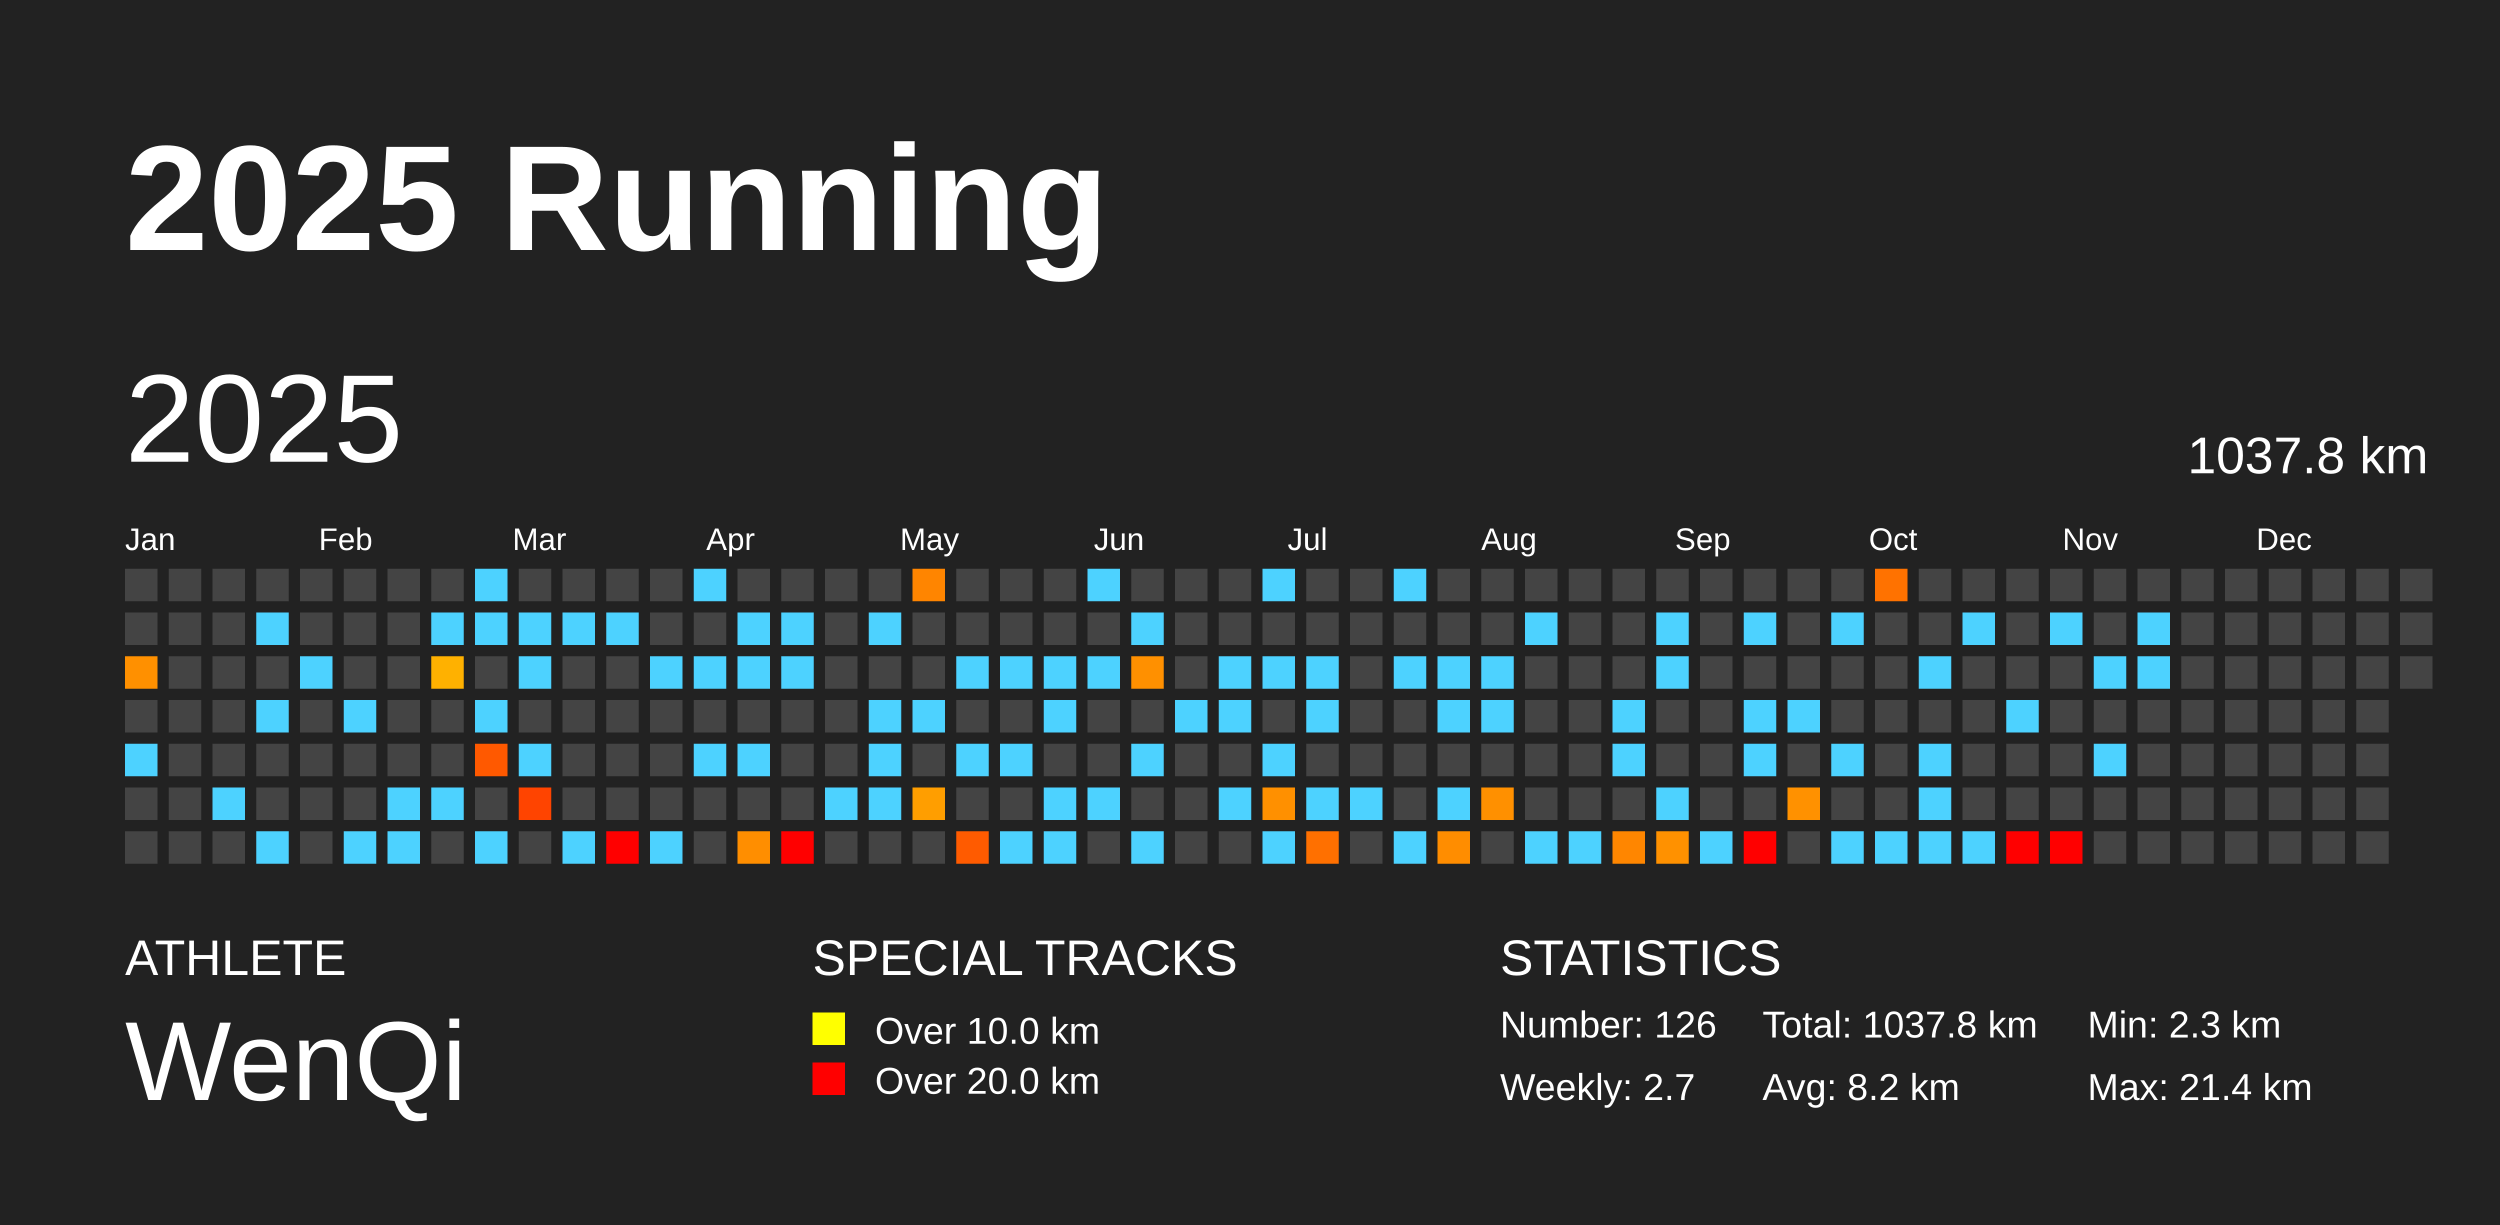
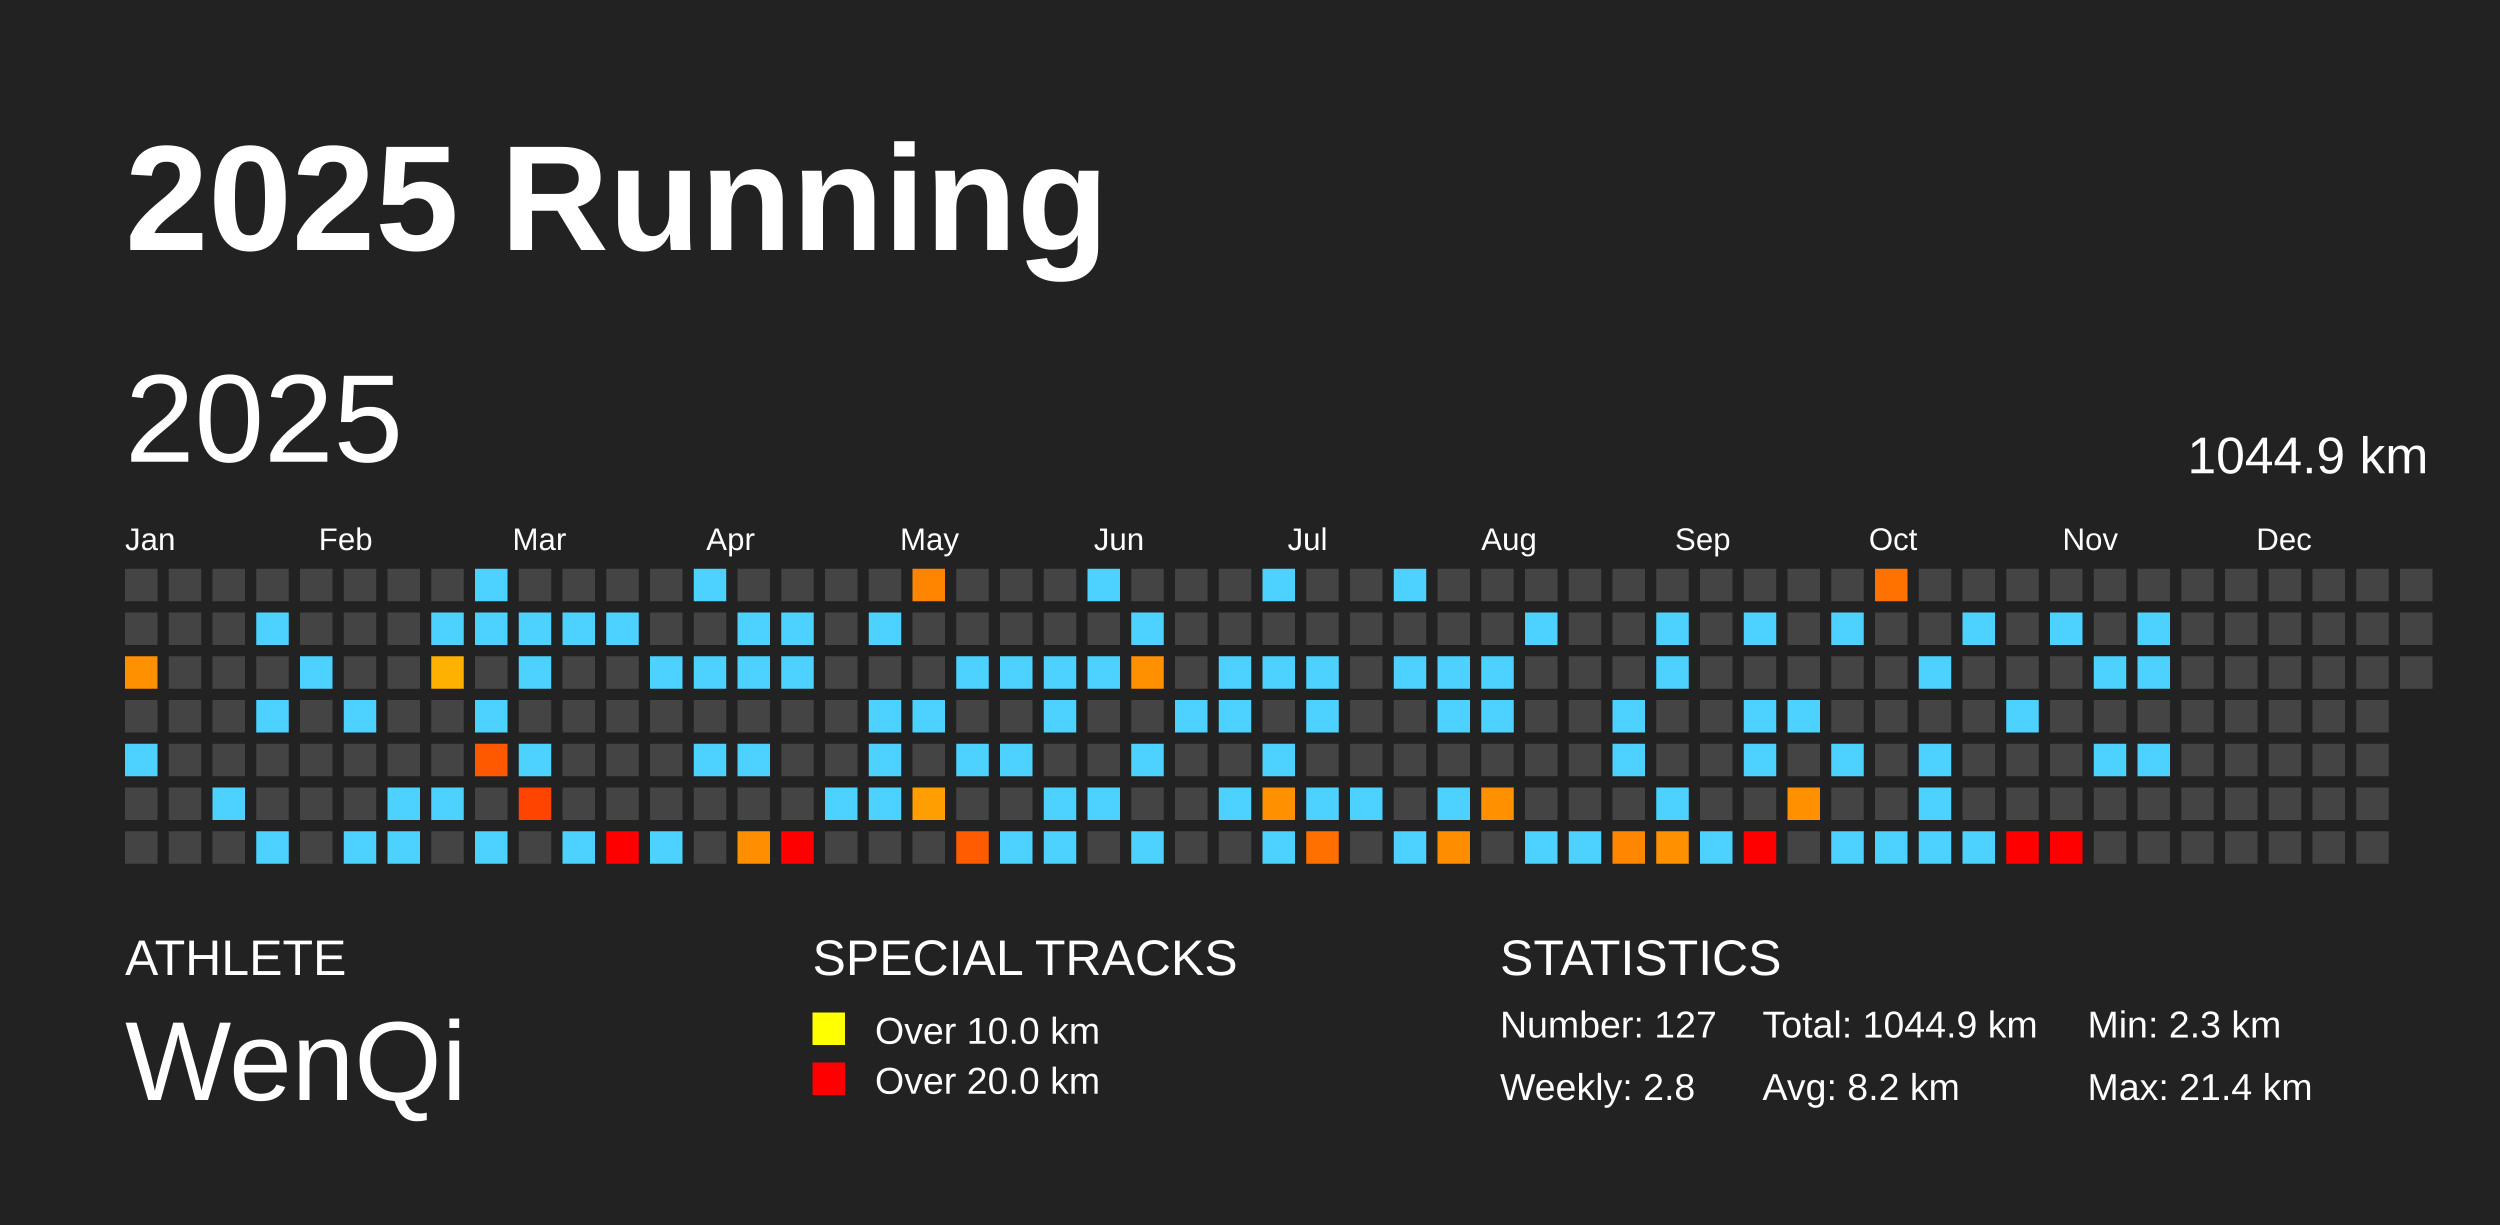
<svg xmlns="http://www.w3.org/2000/svg" baseProfile="full" height="98mm" version="1.1" viewBox="0,0,200,98" width="200mm">
  <defs />
  <rect fill="#222222" height="98" width="200" x="0" y="0" />
  <text fill="#FFFFFF" style="font-size:12px; font-family:Arial; font-weight:bold;" x="10" y="20">2025 Running</text>
  <text fill="#FFFFFF" style="font-size:4px; font-family:Arial" x="10" y="78">ATHLETE</text>
  <text fill="#FFFFFF" style="font-size:9px; font-family:Arial" x="10" y="88">WenQi</text>
  <text fill="#FFFFFF" style="font-size:4px; font-family:Arial" x="65" y="78">SPECIAL TRACKS</text>
  <rect fill="yellow" height="2.6" width="2.6" x="65" y="81" />
  <text fill="#FFFFFF" style="font-size:3px; font-family:Arial" x="70" y="83.5">Over 10.0 km</text>
  <rect fill="red" height="2.6" width="2.6" x="65" y="85" />
  <text fill="#FFFFFF" style="font-size:3px; font-family:Arial" x="70" y="87.5">Over 20.0 km</text>
  <text fill="#FFFFFF" style="font-size:4px; font-family:Arial" x="120" y="78">STATISTICS</text>
-   <text fill="#FFFFFF" style="font-size:3px; font-family:Arial" x="120" y="83">Number: 126</text>
-   <text fill="#FFFFFF" style="font-size:3px; font-family:Arial" x="120" y="88">Weekly: 2.7</text>
-   <text fill="#FFFFFF" style="font-size:3px; font-family:Arial" x="141" y="83">Total: 1037.8 km</text>
+   <text fill="#FFFFFF" style="font-size:3px; font-family:Arial" x="120" y="83">Number: 127</text>
+   <text fill="#FFFFFF" style="font-size:3px; font-family:Arial" x="120" y="88">Weekly: 2.8</text>
+   <text fill="#FFFFFF" style="font-size:3px; font-family:Arial" x="141" y="83">Total: 1044.9 km</text>
  <text fill="#FFFFFF" style="font-size:3px; font-family:Arial" x="141" y="88">Avg: 8.2 km</text>
  <text fill="#FFFFFF" style="font-size:3px; font-family:Arial" x="167" y="83">Min: 2.3 km</text>
  <text fill="#FFFFFF" style="font-size:3px; font-family:Arial" x="167" y="88">Max: 21.4 km</text>
  <text dominant-baseline="hanging" fill="#FFFFFF" style="font-size:10.0px; font-family:Arial;" x="10" y="30">2025</text>
-   <text dominant-baseline="hanging" fill="#FFFFFF" style="font-size:4.125px; font-family:Arial;" x="175" y="35">1037.8 km</text>
+   <text dominant-baseline="hanging" fill="#FFFFFF" style="font-size:4.125px; font-family:Arial;" x="175" y="35">1044.9 km</text>
  <text fill="#FFFFFF" style="font-size:2.5px; font-family:Arial" x="10.0" y="44">Jan</text>
  <text fill="#FFFFFF" style="font-size:2.5px; font-family:Arial" x="25.5" y="44">Feb</text>
  <text fill="#FFFFFF" style="font-size:2.5px; font-family:Arial" x="41.0" y="44">Mar</text>
  <text fill="#FFFFFF" style="font-size:2.5px; font-family:Arial" x="56.5" y="44">Apr</text>
  <text fill="#FFFFFF" style="font-size:2.5px; font-family:Arial" x="72.0" y="44">May</text>
  <text fill="#FFFFFF" style="font-size:2.5px; font-family:Arial" x="87.5" y="44">Jun</text>
  <text fill="#FFFFFF" style="font-size:2.5px; font-family:Arial" x="103.0" y="44">Jul</text>
  <text fill="#FFFFFF" style="font-size:2.5px; font-family:Arial" x="118.5" y="44">Aug</text>
  <text fill="#FFFFFF" style="font-size:2.5px; font-family:Arial" x="134.0" y="44">Sep</text>
  <text fill="#FFFFFF" style="font-size:2.5px; font-family:Arial" x="149.5" y="44">Oct</text>
  <text fill="#FFFFFF" style="font-size:2.5px; font-family:Arial" x="165.0" y="44">Nov</text>
  <text fill="#FFFFFF" style="font-size:2.5px; font-family:Arial" x="180.5" y="44">Dec</text>
  <rect fill="#444444" height="2.6" width="2.6" x="10.0" y="45.5" />
  <rect fill="#444444" height="2.6" width="2.6" x="10.0" y="49.0" />
  <rect fill="#ff9000" height="2.6" width="2.6" x="10.0" y="52.5" />
  <rect fill="#444444" height="2.6" width="2.6" x="10.0" y="56.0" />
  <rect fill="#4dd2ff" height="2.6" width="2.6" x="10.0" y="59.5" />
  <rect fill="#444444" height="2.6" width="2.6" x="10.0" y="63.0" />
  <rect fill="#444444" height="2.6" width="2.6" x="10.0" y="66.5" />
  <rect fill="#444444" height="2.6" width="2.6" x="13.5" y="45.5" />
  <rect fill="#444444" height="2.6" width="2.6" x="13.5" y="49.0" />
  <rect fill="#444444" height="2.6" width="2.6" x="13.5" y="52.5" />
  <rect fill="#444444" height="2.6" width="2.6" x="13.5" y="56.0" />
  <rect fill="#444444" height="2.6" width="2.6" x="13.5" y="59.5" />
  <rect fill="#444444" height="2.6" width="2.6" x="13.5" y="63.0" />
  <rect fill="#444444" height="2.6" width="2.6" x="13.5" y="66.5" />
  <rect fill="#444444" height="2.6" width="2.6" x="17.0" y="45.5" />
  <rect fill="#444444" height="2.6" width="2.6" x="17.0" y="49.0" />
  <rect fill="#444444" height="2.6" width="2.6" x="17.0" y="52.5" />
  <rect fill="#444444" height="2.6" width="2.6" x="17.0" y="56.0" />
  <rect fill="#444444" height="2.6" width="2.6" x="17.0" y="59.5" />
  <rect fill="#4dd2ff" height="2.6" width="2.6" x="17.0" y="63.0" />
  <rect fill="#444444" height="2.6" width="2.6" x="17.0" y="66.5" />
  <rect fill="#444444" height="2.6" width="2.6" x="20.5" y="45.5" />
  <rect fill="#4dd2ff" height="2.6" width="2.6" x="20.5" y="49.0" />
  <rect fill="#444444" height="2.6" width="2.6" x="20.5" y="52.5" />
  <rect fill="#4dd2ff" height="2.6" width="2.6" x="20.5" y="56.0" />
  <rect fill="#444444" height="2.6" width="2.6" x="20.5" y="59.5" />
  <rect fill="#444444" height="2.6" width="2.6" x="20.5" y="63.0" />
  <rect fill="#4dd2ff" height="2.6" width="2.6" x="20.5" y="66.5" />
  <rect fill="#444444" height="2.6" width="2.6" x="24.0" y="45.5" />
  <rect fill="#444444" height="2.6" width="2.6" x="24.0" y="49.0" />
  <rect fill="#4dd2ff" height="2.6" width="2.6" x="24.0" y="52.5" />
  <rect fill="#444444" height="2.6" width="2.6" x="24.0" y="56.0" />
  <rect fill="#444444" height="2.6" width="2.6" x="24.0" y="59.5" />
  <rect fill="#444444" height="2.6" width="2.6" x="24.0" y="63.0" />
  <rect fill="#444444" height="2.6" width="2.6" x="24.0" y="66.5" />
  <rect fill="#444444" height="2.6" width="2.6" x="27.5" y="45.5" />
  <rect fill="#444444" height="2.6" width="2.6" x="27.5" y="49.0" />
  <rect fill="#444444" height="2.6" width="2.6" x="27.5" y="52.5" />
  <rect fill="#4dd2ff" height="2.6" width="2.6" x="27.5" y="56.0" />
  <rect fill="#444444" height="2.6" width="2.6" x="27.5" y="59.5" />
  <rect fill="#444444" height="2.6" width="2.6" x="27.5" y="63.0" />
  <rect fill="#4dd2ff" height="2.6" width="2.6" x="27.5" y="66.5" />
  <rect fill="#444444" height="2.6" width="2.6" x="31.0" y="45.5" />
  <rect fill="#444444" height="2.6" width="2.6" x="31.0" y="49.0" />
  <rect fill="#444444" height="2.6" width="2.6" x="31.0" y="52.5" />
  <rect fill="#444444" height="2.6" width="2.6" x="31.0" y="56.0" />
  <rect fill="#444444" height="2.6" width="2.6" x="31.0" y="59.5" />
  <rect fill="#4dd2ff" height="2.6" width="2.6" x="31.0" y="63.0" />
  <rect fill="#4dd2ff" height="2.6" width="2.6" x="31.0" y="66.5" />
  <rect fill="#444444" height="2.6" width="2.6" x="34.5" y="45.5" />
  <rect fill="#4dd2ff" height="2.6" width="2.6" x="34.5" y="49.0" />
  <rect fill="#ffb100" height="2.6" width="2.6" x="34.5" y="52.5" />
  <rect fill="#444444" height="2.6" width="2.6" x="34.5" y="56.0" />
  <rect fill="#444444" height="2.6" width="2.6" x="34.5" y="59.5" />
  <rect fill="#4dd2ff" height="2.6" width="2.6" x="34.5" y="63.0" />
  <rect fill="#444444" height="2.6" width="2.6" x="34.5" y="66.5" />
  <rect fill="#4dd2ff" height="2.6" width="2.6" x="38.0" y="45.5" />
  <rect fill="#4dd2ff" height="2.6" width="2.6" x="38.0" y="49.0" />
  <rect fill="#444444" height="2.6" width="2.6" x="38.0" y="52.5" />
  <rect fill="#4dd2ff" height="2.6" width="2.6" x="38.0" y="56.0" />
  <rect fill="#ff5900" height="2.6" width="2.6" x="38.0" y="59.5" />
  <rect fill="#444444" height="2.6" width="2.6" x="38.0" y="63.0" />
  <rect fill="#4dd2ff" height="2.6" width="2.6" x="38.0" y="66.5" />
  <rect fill="#444444" height="2.6" width="2.6" x="41.5" y="45.5" />
  <rect fill="#4dd2ff" height="2.6" width="2.6" x="41.5" y="49.0" />
  <rect fill="#4dd2ff" height="2.6" width="2.6" x="41.5" y="52.5" />
  <rect fill="#444444" height="2.6" width="2.6" x="41.5" y="56.0" />
  <rect fill="#4dd2ff" height="2.6" width="2.6" x="41.5" y="59.5" />
  <rect fill="#ff4400" height="2.6" width="2.6" x="41.5" y="63.0" />
  <rect fill="#444444" height="2.6" width="2.6" x="41.5" y="66.5" />
  <rect fill="#444444" height="2.6" width="2.6" x="45.0" y="45.5" />
  <rect fill="#4dd2ff" height="2.6" width="2.6" x="45.0" y="49.0" />
  <rect fill="#444444" height="2.6" width="2.6" x="45.0" y="52.5" />
  <rect fill="#444444" height="2.6" width="2.6" x="45.0" y="56.0" />
  <rect fill="#444444" height="2.6" width="2.6" x="45.0" y="59.5" />
  <rect fill="#444444" height="2.6" width="2.6" x="45.0" y="63.0" />
  <rect fill="#4dd2ff" height="2.6" width="2.6" x="45.0" y="66.5" />
  <rect fill="#444444" height="2.6" width="2.6" x="48.5" y="45.5" />
  <rect fill="#4dd2ff" height="2.6" width="2.6" x="48.5" y="49.0" />
  <rect fill="#444444" height="2.6" width="2.6" x="48.5" y="52.5" />
  <rect fill="#444444" height="2.6" width="2.6" x="48.5" y="56.0" />
  <rect fill="#444444" height="2.6" width="2.6" x="48.5" y="59.5" />
  <rect fill="#444444" height="2.6" width="2.6" x="48.5" y="63.0" />
  <rect fill="red" height="2.6" width="2.6" x="48.5" y="66.5" />
  <rect fill="#444444" height="2.6" width="2.6" x="52.0" y="45.5" />
  <rect fill="#444444" height="2.6" width="2.6" x="52.0" y="49.0" />
  <rect fill="#4dd2ff" height="2.6" width="2.6" x="52.0" y="52.5" />
  <rect fill="#444444" height="2.6" width="2.6" x="52.0" y="56.0" />
  <rect fill="#444444" height="2.6" width="2.6" x="52.0" y="59.5" />
  <rect fill="#444444" height="2.6" width="2.6" x="52.0" y="63.0" />
  <rect fill="#4dd2ff" height="2.6" width="2.6" x="52.0" y="66.5" />
  <rect fill="#4dd2ff" height="2.6" width="2.6" x="55.5" y="45.5" />
  <rect fill="#444444" height="2.6" width="2.6" x="55.5" y="49.0" />
  <rect fill="#4dd2ff" height="2.6" width="2.6" x="55.5" y="52.5" />
  <rect fill="#444444" height="2.6" width="2.6" x="55.5" y="56.0" />
  <rect fill="#4dd2ff" height="2.6" width="2.6" x="55.5" y="59.5" />
  <rect fill="#444444" height="2.6" width="2.6" x="55.5" y="63.0" />
  <rect fill="#444444" height="2.6" width="2.6" x="55.5" y="66.5" />
  <rect fill="#444444" height="2.6" width="2.6" x="59.0" y="45.5" />
  <rect fill="#4dd2ff" height="2.6" width="2.6" x="59.0" y="49.0" />
  <rect fill="#4dd2ff" height="2.6" width="2.6" x="59.0" y="52.5" />
  <rect fill="#444444" height="2.6" width="2.6" x="59.0" y="56.0" />
  <rect fill="#4dd2ff" height="2.6" width="2.6" x="59.0" y="59.5" />
  <rect fill="#444444" height="2.6" width="2.6" x="59.0" y="63.0" />
  <rect fill="#ff8e00" height="2.6" width="2.6" x="59.0" y="66.5" />
  <rect fill="#444444" height="2.6" width="2.6" x="62.5" y="45.5" />
  <rect fill="#4dd2ff" height="2.6" width="2.6" x="62.5" y="49.0" />
  <rect fill="#4dd2ff" height="2.6" width="2.6" x="62.5" y="52.5" />
  <rect fill="#444444" height="2.6" width="2.6" x="62.5" y="56.0" />
  <rect fill="#444444" height="2.6" width="2.6" x="62.5" y="59.5" />
  <rect fill="#444444" height="2.6" width="2.6" x="62.5" y="63.0" />
  <rect fill="red" height="2.6" width="2.6" x="62.5" y="66.5" />
  <rect fill="#444444" height="2.6" width="2.6" x="66.0" y="45.5" />
  <rect fill="#444444" height="2.6" width="2.6" x="66.0" y="49.0" />
  <rect fill="#444444" height="2.6" width="2.6" x="66.0" y="52.5" />
  <rect fill="#444444" height="2.6" width="2.6" x="66.0" y="56.0" />
  <rect fill="#444444" height="2.6" width="2.6" x="66.0" y="59.5" />
  <rect fill="#4dd2ff" height="2.6" width="2.6" x="66.0" y="63.0" />
  <rect fill="#444444" height="2.6" width="2.6" x="66.0" y="66.5" />
  <rect fill="#444444" height="2.6" width="2.6" x="69.5" y="45.5" />
  <rect fill="#4dd2ff" height="2.6" width="2.6" x="69.5" y="49.0" />
  <rect fill="#444444" height="2.6" width="2.6" x="69.5" y="52.5" />
  <rect fill="#4dd2ff" height="2.6" width="2.6" x="69.5" y="56.0" />
  <rect fill="#4dd2ff" height="2.6" width="2.6" x="69.5" y="59.5" />
  <rect fill="#4dd2ff" height="2.6" width="2.6" x="69.5" y="63.0" />
  <rect fill="#444444" height="2.6" width="2.6" x="69.5" y="66.5" />
  <rect fill="#ff8500" height="2.6" width="2.6" x="73.0" y="45.5" />
  <rect fill="#444444" height="2.6" width="2.6" x="73.0" y="49.0" />
  <rect fill="#444444" height="2.6" width="2.6" x="73.0" y="52.5" />
  <rect fill="#4dd2ff" height="2.6" width="2.6" x="73.0" y="56.0" />
  <rect fill="#444444" height="2.6" width="2.6" x="73.0" y="59.5" />
  <rect fill="#ff9e00" height="2.6" width="2.6" x="73.0" y="63.0" />
  <rect fill="#444444" height="2.6" width="2.6" x="73.0" y="66.5" />
  <rect fill="#444444" height="2.6" width="2.6" x="76.5" y="45.5" />
  <rect fill="#444444" height="2.6" width="2.6" x="76.5" y="49.0" />
  <rect fill="#4dd2ff" height="2.6" width="2.6" x="76.5" y="52.5" />
  <rect fill="#444444" height="2.6" width="2.6" x="76.5" y="56.0" />
  <rect fill="#4dd2ff" height="2.6" width="2.6" x="76.5" y="59.5" />
  <rect fill="#444444" height="2.6" width="2.6" x="76.5" y="63.0" />
  <rect fill="#ff5b00" height="2.6" width="2.6" x="76.5" y="66.5" />
  <rect fill="#444444" height="2.6" width="2.6" x="80.0" y="45.5" />
  <rect fill="#444444" height="2.6" width="2.6" x="80.0" y="49.0" />
  <rect fill="#4dd2ff" height="2.6" width="2.6" x="80.0" y="52.5" />
  <rect fill="#444444" height="2.6" width="2.6" x="80.0" y="56.0" />
  <rect fill="#4dd2ff" height="2.6" width="2.6" x="80.0" y="59.5" />
  <rect fill="#444444" height="2.6" width="2.6" x="80.0" y="63.0" />
  <rect fill="#4dd2ff" height="2.6" width="2.6" x="80.0" y="66.5" />
  <rect fill="#444444" height="2.6" width="2.6" x="83.5" y="45.5" />
  <rect fill="#444444" height="2.6" width="2.6" x="83.5" y="49.0" />
  <rect fill="#4dd2ff" height="2.6" width="2.6" x="83.5" y="52.5" />
  <rect fill="#4dd2ff" height="2.6" width="2.6" x="83.5" y="56.0" />
  <rect fill="#444444" height="2.6" width="2.6" x="83.5" y="59.5" />
  <rect fill="#4dd2ff" height="2.6" width="2.6" x="83.5" y="63.0" />
  <rect fill="#4dd2ff" height="2.6" width="2.6" x="83.5" y="66.5" />
  <rect fill="#4dd2ff" height="2.6" width="2.6" x="87.0" y="45.5" />
  <rect fill="#444444" height="2.6" width="2.6" x="87.0" y="49.0" />
  <rect fill="#4dd2ff" height="2.6" width="2.6" x="87.0" y="52.5" />
  <rect fill="#444444" height="2.6" width="2.6" x="87.0" y="56.0" />
  <rect fill="#444444" height="2.6" width="2.6" x="87.0" y="59.5" />
  <rect fill="#4dd2ff" height="2.6" width="2.6" x="87.0" y="63.0" />
  <rect fill="#444444" height="2.6" width="2.6" x="87.0" y="66.5" />
  <rect fill="#444444" height="2.6" width="2.6" x="90.5" y="45.5" />
  <rect fill="#4dd2ff" height="2.6" width="2.6" x="90.5" y="49.0" />
  <rect fill="#ff9000" height="2.6" width="2.6" x="90.5" y="52.5" />
  <rect fill="#444444" height="2.6" width="2.6" x="90.5" y="56.0" />
  <rect fill="#4dd2ff" height="2.6" width="2.6" x="90.5" y="59.5" />
  <rect fill="#444444" height="2.6" width="2.6" x="90.5" y="63.0" />
  <rect fill="#4dd2ff" height="2.6" width="2.6" x="90.5" y="66.5" />
  <rect fill="#444444" height="2.6" width="2.6" x="94.0" y="45.5" />
  <rect fill="#444444" height="2.6" width="2.6" x="94.0" y="49.0" />
  <rect fill="#444444" height="2.6" width="2.6" x="94.0" y="52.5" />
  <rect fill="#4dd2ff" height="2.6" width="2.6" x="94.0" y="56.0" />
  <rect fill="#444444" height="2.6" width="2.6" x="94.0" y="59.5" />
  <rect fill="#444444" height="2.6" width="2.6" x="94.0" y="63.0" />
  <rect fill="#444444" height="2.6" width="2.6" x="94.0" y="66.5" />
  <rect fill="#444444" height="2.6" width="2.6" x="97.5" y="45.5" />
  <rect fill="#444444" height="2.6" width="2.6" x="97.5" y="49.0" />
  <rect fill="#4dd2ff" height="2.6" width="2.6" x="97.5" y="52.5" />
  <rect fill="#4dd2ff" height="2.6" width="2.6" x="97.5" y="56.0" />
  <rect fill="#444444" height="2.6" width="2.6" x="97.5" y="59.5" />
  <rect fill="#4dd2ff" height="2.6" width="2.6" x="97.5" y="63.0" />
  <rect fill="#444444" height="2.6" width="2.6" x="97.5" y="66.5" />
  <rect fill="#4dd2ff" height="2.6" width="2.6" x="101.0" y="45.5" />
  <rect fill="#444444" height="2.6" width="2.6" x="101.0" y="49.0" />
  <rect fill="#4dd2ff" height="2.6" width="2.6" x="101.0" y="52.5" />
  <rect fill="#444444" height="2.6" width="2.6" x="101.0" y="56.0" />
  <rect fill="#4dd2ff" height="2.6" width="2.6" x="101.0" y="59.5" />
  <rect fill="#ff9000" height="2.6" width="2.6" x="101.0" y="63.0" />
  <rect fill="#4dd2ff" height="2.6" width="2.6" x="101.0" y="66.5" />
  <rect fill="#444444" height="2.6" width="2.6" x="104.5" y="45.5" />
  <rect fill="#444444" height="2.6" width="2.6" x="104.5" y="49.0" />
  <rect fill="#4dd2ff" height="2.6" width="2.6" x="104.5" y="52.5" />
  <rect fill="#4dd2ff" height="2.6" width="2.6" x="104.5" y="56.0" />
  <rect fill="#444444" height="2.6" width="2.6" x="104.5" y="59.5" />
  <rect fill="#4dd2ff" height="2.6" width="2.6" x="104.5" y="63.0" />
  <rect fill="#ff7000" height="2.6" width="2.6" x="104.5" y="66.5" />
  <rect fill="#444444" height="2.6" width="2.6" x="108.0" y="45.5" />
  <rect fill="#444444" height="2.6" width="2.6" x="108.0" y="49.0" />
  <rect fill="#444444" height="2.6" width="2.6" x="108.0" y="52.5" />
  <rect fill="#444444" height="2.6" width="2.6" x="108.0" y="56.0" />
  <rect fill="#444444" height="2.6" width="2.6" x="108.0" y="59.5" />
  <rect fill="#4dd2ff" height="2.6" width="2.6" x="108.0" y="63.0" />
  <rect fill="#444444" height="2.6" width="2.6" x="108.0" y="66.5" />
  <rect fill="#4dd2ff" height="2.6" width="2.6" x="111.5" y="45.5" />
  <rect fill="#444444" height="2.6" width="2.6" x="111.5" y="49.0" />
  <rect fill="#4dd2ff" height="2.6" width="2.6" x="111.5" y="52.5" />
  <rect fill="#444444" height="2.6" width="2.6" x="111.5" y="56.0" />
  <rect fill="#444444" height="2.6" width="2.6" x="111.5" y="59.5" />
  <rect fill="#444444" height="2.6" width="2.6" x="111.5" y="63.0" />
  <rect fill="#4dd2ff" height="2.6" width="2.6" x="111.5" y="66.5" />
  <rect fill="#444444" height="2.6" width="2.6" x="115.0" y="45.5" />
  <rect fill="#444444" height="2.6" width="2.6" x="115.0" y="49.0" />
  <rect fill="#4dd2ff" height="2.6" width="2.6" x="115.0" y="52.5" />
  <rect fill="#4dd2ff" height="2.6" width="2.6" x="115.0" y="56.0" />
  <rect fill="#444444" height="2.6" width="2.6" x="115.0" y="59.5" />
  <rect fill="#4dd2ff" height="2.6" width="2.6" x="115.0" y="63.0" />
  <rect fill="#ff8d00" height="2.6" width="2.6" x="115.0" y="66.5" />
  <rect fill="#444444" height="2.6" width="2.6" x="118.5" y="45.5" />
  <rect fill="#444444" height="2.6" width="2.6" x="118.5" y="49.0" />
  <rect fill="#4dd2ff" height="2.6" width="2.6" x="118.5" y="52.5" />
  <rect fill="#4dd2ff" height="2.6" width="2.6" x="118.5" y="56.0" />
  <rect fill="#444444" height="2.6" width="2.6" x="118.5" y="59.5" />
  <rect fill="#ff9000" height="2.6" width="2.6" x="118.5" y="63.0" />
  <rect fill="#444444" height="2.6" width="2.6" x="118.5" y="66.5" />
  <rect fill="#444444" height="2.6" width="2.6" x="122.0" y="45.5" />
  <rect fill="#4dd2ff" height="2.6" width="2.6" x="122.0" y="49.0" />
  <rect fill="#444444" height="2.6" width="2.6" x="122.0" y="52.5" />
  <rect fill="#444444" height="2.6" width="2.6" x="122.0" y="56.0" />
  <rect fill="#444444" height="2.6" width="2.6" x="122.0" y="59.5" />
  <rect fill="#444444" height="2.6" width="2.6" x="122.0" y="63.0" />
  <rect fill="#4dd2ff" height="2.6" width="2.6" x="122.0" y="66.5" />
  <rect fill="#444444" height="2.6" width="2.6" x="125.5" y="45.5" />
  <rect fill="#444444" height="2.6" width="2.6" x="125.5" y="49.0" />
  <rect fill="#444444" height="2.6" width="2.6" x="125.5" y="52.5" />
  <rect fill="#444444" height="2.6" width="2.6" x="125.5" y="56.0" />
  <rect fill="#444444" height="2.6" width="2.6" x="125.5" y="59.5" />
  <rect fill="#444444" height="2.6" width="2.6" x="125.5" y="63.0" />
  <rect fill="#4dd2ff" height="2.6" width="2.6" x="125.5" y="66.5" />
  <rect fill="#444444" height="2.6" width="2.6" x="129.0" y="45.5" />
  <rect fill="#444444" height="2.6" width="2.6" x="129.0" y="49.0" />
  <rect fill="#444444" height="2.6" width="2.6" x="129.0" y="52.5" />
  <rect fill="#4dd2ff" height="2.6" width="2.6" x="129.0" y="56.0" />
  <rect fill="#4dd2ff" height="2.6" width="2.6" x="129.0" y="59.5" />
  <rect fill="#444444" height="2.6" width="2.6" x="129.0" y="63.0" />
  <rect fill="#ff8600" height="2.6" width="2.6" x="129.0" y="66.5" />
  <rect fill="#444444" height="2.6" width="2.6" x="132.5" y="45.5" />
  <rect fill="#4dd2ff" height="2.6" width="2.6" x="132.5" y="49.0" />
  <rect fill="#4dd2ff" height="2.6" width="2.6" x="132.5" y="52.5" />
  <rect fill="#444444" height="2.6" width="2.6" x="132.5" y="56.0" />
  <rect fill="#444444" height="2.6" width="2.6" x="132.5" y="59.5" />
  <rect fill="#4dd2ff" height="2.6" width="2.6" x="132.5" y="63.0" />
  <rect fill="#ff9100" height="2.6" width="2.6" x="132.5" y="66.5" />
  <rect fill="#444444" height="2.6" width="2.6" x="136.0" y="45.5" />
  <rect fill="#444444" height="2.6" width="2.6" x="136.0" y="49.0" />
  <rect fill="#444444" height="2.6" width="2.6" x="136.0" y="52.5" />
  <rect fill="#444444" height="2.6" width="2.6" x="136.0" y="56.0" />
  <rect fill="#444444" height="2.6" width="2.6" x="136.0" y="59.5" />
  <rect fill="#444444" height="2.6" width="2.6" x="136.0" y="63.0" />
  <rect fill="#4dd2ff" height="2.6" width="2.6" x="136.0" y="66.5" />
  <rect fill="#444444" height="2.6" width="2.6" x="139.5" y="45.5" />
  <rect fill="#4dd2ff" height="2.6" width="2.6" x="139.5" y="49.0" />
  <rect fill="#444444" height="2.6" width="2.6" x="139.5" y="52.5" />
  <rect fill="#4dd2ff" height="2.6" width="2.6" x="139.5" y="56.0" />
  <rect fill="#4dd2ff" height="2.6" width="2.6" x="139.5" y="59.5" />
  <rect fill="#444444" height="2.6" width="2.6" x="139.5" y="63.0" />
  <rect fill="red" height="2.6" width="2.6" x="139.5" y="66.5" />
  <rect fill="#444444" height="2.6" width="2.6" x="143.0" y="45.5" />
  <rect fill="#444444" height="2.6" width="2.6" x="143.0" y="49.0" />
  <rect fill="#444444" height="2.6" width="2.6" x="143.0" y="52.5" />
  <rect fill="#4dd2ff" height="2.6" width="2.6" x="143.0" y="56.0" />
  <rect fill="#444444" height="2.6" width="2.6" x="143.0" y="59.5" />
  <rect fill="#ff9100" height="2.6" width="2.6" x="143.0" y="63.0" />
  <rect fill="#444444" height="2.6" width="2.6" x="143.0" y="66.5" />
  <rect fill="#444444" height="2.6" width="2.6" x="146.5" y="45.5" />
  <rect fill="#4dd2ff" height="2.6" width="2.6" x="146.5" y="49.0" />
  <rect fill="#444444" height="2.6" width="2.6" x="146.5" y="52.5" />
  <rect fill="#444444" height="2.6" width="2.6" x="146.5" y="56.0" />
  <rect fill="#4dd2ff" height="2.6" width="2.6" x="146.5" y="59.5" />
  <rect fill="#444444" height="2.6" width="2.6" x="146.5" y="63.0" />
  <rect fill="#4dd2ff" height="2.6" width="2.6" x="146.5" y="66.5" />
  <rect fill="#ff7200" height="2.6" width="2.6" x="150.0" y="45.5" />
  <rect fill="#444444" height="2.6" width="2.6" x="150.0" y="49.0" />
  <rect fill="#444444" height="2.6" width="2.6" x="150.0" y="52.5" />
  <rect fill="#444444" height="2.6" width="2.6" x="150.0" y="56.0" />
  <rect fill="#444444" height="2.6" width="2.6" x="150.0" y="59.5" />
  <rect fill="#444444" height="2.6" width="2.6" x="150.0" y="63.0" />
  <rect fill="#4dd2ff" height="2.6" width="2.6" x="150.0" y="66.5" />
  <rect fill="#444444" height="2.6" width="2.6" x="153.5" y="45.5" />
  <rect fill="#444444" height="2.6" width="2.6" x="153.5" y="49.0" />
  <rect fill="#4dd2ff" height="2.6" width="2.6" x="153.5" y="52.5" />
  <rect fill="#444444" height="2.6" width="2.6" x="153.5" y="56.0" />
  <rect fill="#4dd2ff" height="2.6" width="2.6" x="153.5" y="59.5" />
  <rect fill="#4dd2ff" height="2.6" width="2.6" x="153.5" y="63.0" />
  <rect fill="#4dd2ff" height="2.6" width="2.6" x="153.5" y="66.5" />
  <rect fill="#444444" height="2.6" width="2.6" x="157.0" y="45.5" />
  <rect fill="#4dd2ff" height="2.6" width="2.6" x="157.0" y="49.0" />
  <rect fill="#444444" height="2.6" width="2.6" x="157.0" y="52.5" />
  <rect fill="#444444" height="2.6" width="2.6" x="157.0" y="56.0" />
  <rect fill="#444444" height="2.6" width="2.6" x="157.0" y="59.5" />
  <rect fill="#444444" height="2.6" width="2.6" x="157.0" y="63.0" />
  <rect fill="#4dd2ff" height="2.6" width="2.6" x="157.0" y="66.5" />
  <rect fill="#444444" height="2.6" width="2.6" x="160.5" y="45.5" />
  <rect fill="#444444" height="2.6" width="2.6" x="160.5" y="49.0" />
  <rect fill="#444444" height="2.6" width="2.6" x="160.5" y="52.5" />
  <rect fill="#4dd2ff" height="2.6" width="2.6" x="160.5" y="56.0" />
  <rect fill="#444444" height="2.6" width="2.6" x="160.5" y="59.5" />
  <rect fill="#444444" height="2.6" width="2.6" x="160.5" y="63.0" />
  <rect fill="red" height="2.6" width="2.6" x="160.5" y="66.5" />
  <rect fill="#444444" height="2.6" width="2.6" x="164.0" y="45.5" />
  <rect fill="#4dd2ff" height="2.6" width="2.6" x="164.0" y="49.0" />
  <rect fill="#444444" height="2.6" width="2.6" x="164.0" y="52.5" />
  <rect fill="#444444" height="2.6" width="2.6" x="164.0" y="56.0" />
  <rect fill="#444444" height="2.6" width="2.6" x="164.0" y="59.5" />
  <rect fill="#444444" height="2.6" width="2.6" x="164.0" y="63.0" />
  <rect fill="red" height="2.6" width="2.6" x="164.0" y="66.5" />
  <rect fill="#444444" height="2.6" width="2.6" x="167.5" y="45.5" />
  <rect fill="#444444" height="2.6" width="2.6" x="167.5" y="49.0" />
  <rect fill="#4dd2ff" height="2.6" width="2.6" x="167.5" y="52.5" />
  <rect fill="#444444" height="2.6" width="2.6" x="167.5" y="56.0" />
  <rect fill="#4dd2ff" height="2.6" width="2.6" x="167.5" y="59.5" />
  <rect fill="#444444" height="2.6" width="2.6" x="167.5" y="63.0" />
  <rect fill="#444444" height="2.6" width="2.6" x="167.5" y="66.5" />
  <rect fill="#444444" height="2.6" width="2.6" x="171.0" y="45.5" />
  <rect fill="#4dd2ff" height="2.6" width="2.6" x="171.0" y="49.0" />
  <rect fill="#4dd2ff" height="2.6" width="2.6" x="171.0" y="52.5" />
  <rect fill="#444444" height="2.6" width="2.6" x="171.0" y="56.0" />
-   <rect fill="#444444" height="2.6" width="2.6" x="171.0" y="59.5" />
+   <rect fill="#4dd2ff" height="2.6" width="2.6" x="171.0" y="59.5" />
  <rect fill="#444444" height="2.6" width="2.6" x="171.0" y="63.0" />
  <rect fill="#444444" height="2.6" width="2.6" x="171.0" y="66.5" />
  <rect fill="#444444" height="2.6" width="2.6" x="174.5" y="45.5" />
  <rect fill="#444444" height="2.6" width="2.6" x="174.5" y="49.0" />
  <rect fill="#444444" height="2.6" width="2.6" x="174.5" y="52.5" />
  <rect fill="#444444" height="2.6" width="2.6" x="174.5" y="56.0" />
  <rect fill="#444444" height="2.6" width="2.6" x="174.5" y="59.5" />
  <rect fill="#444444" height="2.6" width="2.6" x="174.5" y="63.0" />
  <rect fill="#444444" height="2.6" width="2.6" x="174.5" y="66.5" />
  <rect fill="#444444" height="2.6" width="2.6" x="178.0" y="45.5" />
  <rect fill="#444444" height="2.6" width="2.6" x="178.0" y="49.0" />
  <rect fill="#444444" height="2.6" width="2.6" x="178.0" y="52.5" />
  <rect fill="#444444" height="2.6" width="2.6" x="178.0" y="56.0" />
  <rect fill="#444444" height="2.6" width="2.6" x="178.0" y="59.5" />
  <rect fill="#444444" height="2.6" width="2.6" x="178.0" y="63.0" />
  <rect fill="#444444" height="2.6" width="2.6" x="178.0" y="66.5" />
  <rect fill="#444444" height="2.6" width="2.6" x="181.5" y="45.5" />
  <rect fill="#444444" height="2.6" width="2.6" x="181.5" y="49.0" />
  <rect fill="#444444" height="2.6" width="2.6" x="181.5" y="52.5" />
  <rect fill="#444444" height="2.6" width="2.6" x="181.5" y="56.0" />
  <rect fill="#444444" height="2.6" width="2.6" x="181.5" y="59.5" />
  <rect fill="#444444" height="2.6" width="2.6" x="181.5" y="63.0" />
  <rect fill="#444444" height="2.6" width="2.6" x="181.5" y="66.5" />
  <rect fill="#444444" height="2.6" width="2.6" x="185.0" y="45.5" />
  <rect fill="#444444" height="2.6" width="2.6" x="185.0" y="49.0" />
  <rect fill="#444444" height="2.6" width="2.6" x="185.0" y="52.5" />
  <rect fill="#444444" height="2.6" width="2.6" x="185.0" y="56.0" />
  <rect fill="#444444" height="2.6" width="2.6" x="185.0" y="59.5" />
  <rect fill="#444444" height="2.6" width="2.6" x="185.0" y="63.0" />
  <rect fill="#444444" height="2.6" width="2.6" x="185.0" y="66.5" />
  <rect fill="#444444" height="2.6" width="2.6" x="188.5" y="45.5" />
  <rect fill="#444444" height="2.6" width="2.6" x="188.5" y="49.0" />
  <rect fill="#444444" height="2.6" width="2.6" x="188.5" y="52.5" />
  <rect fill="#444444" height="2.6" width="2.6" x="188.5" y="56.0" />
  <rect fill="#444444" height="2.6" width="2.6" x="188.5" y="59.5" />
  <rect fill="#444444" height="2.6" width="2.6" x="188.5" y="63.0" />
  <rect fill="#444444" height="2.6" width="2.6" x="188.5" y="66.5" />
  <rect fill="#444444" height="2.6" width="2.6" x="192.0" y="45.5" />
  <rect fill="#444444" height="2.6" width="2.6" x="192.0" y="49.0" />
  <rect fill="#444444" height="2.6" width="2.6" x="192.0" y="52.5" />
</svg>
